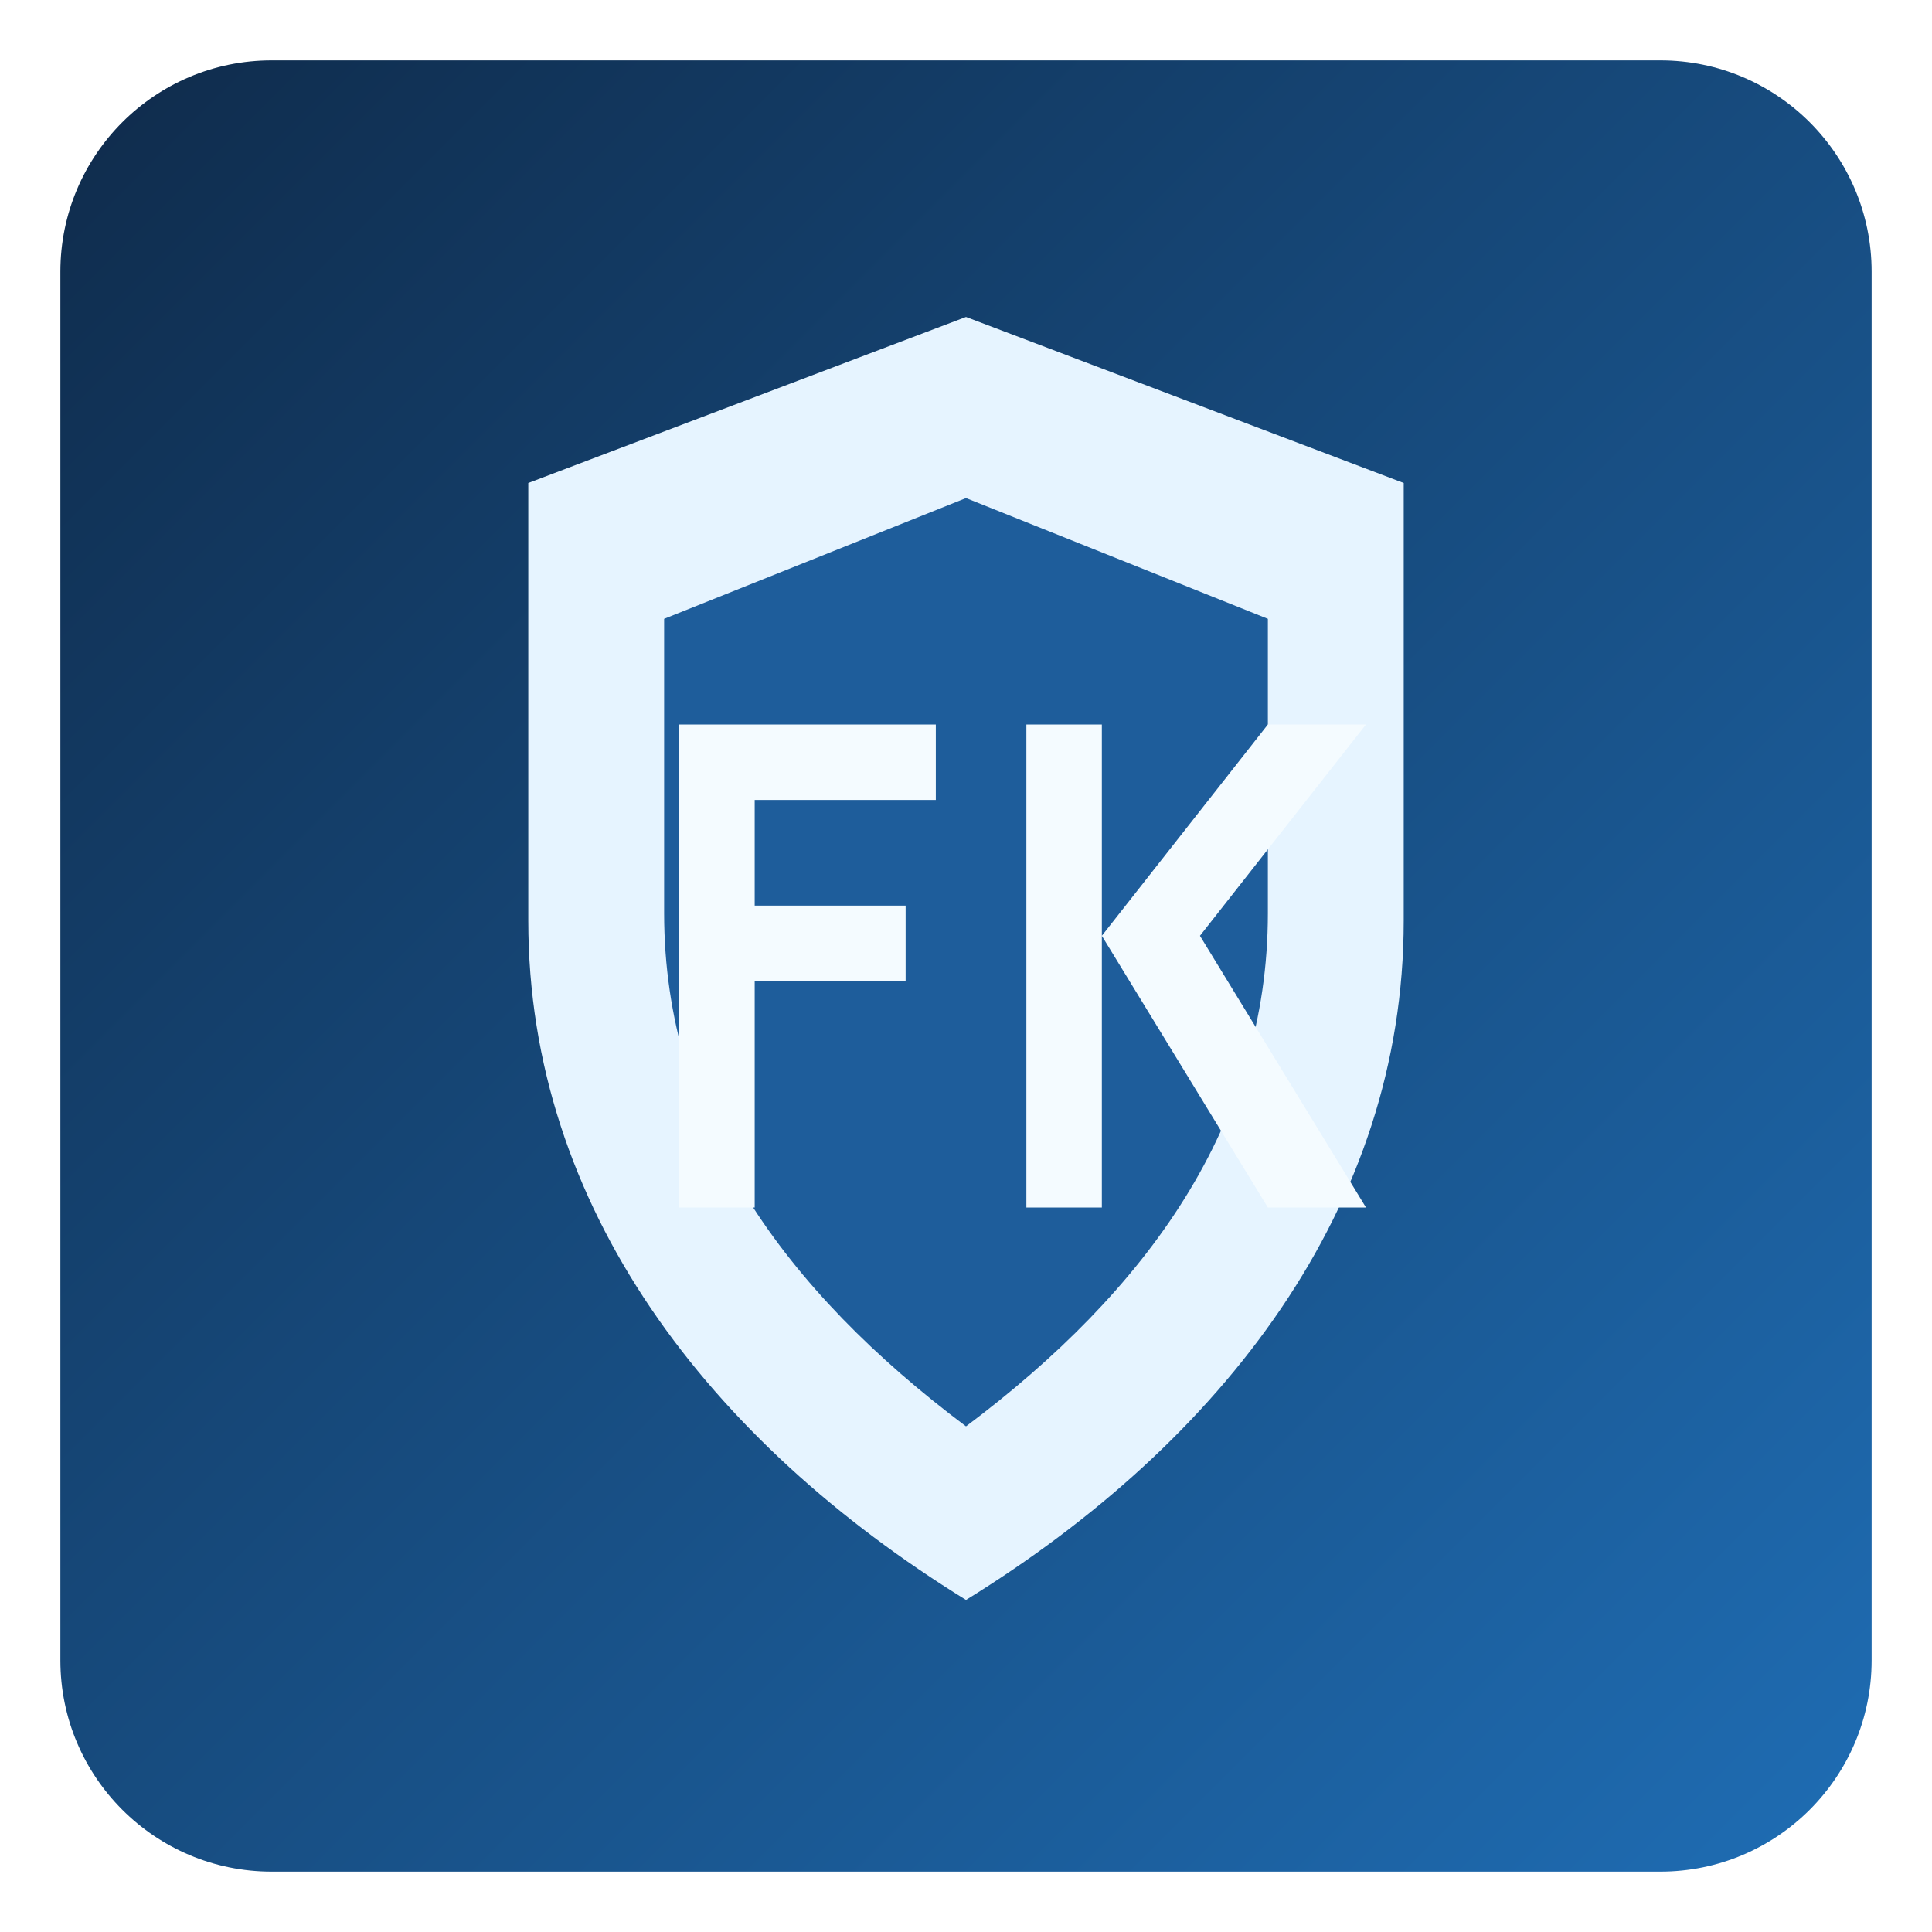
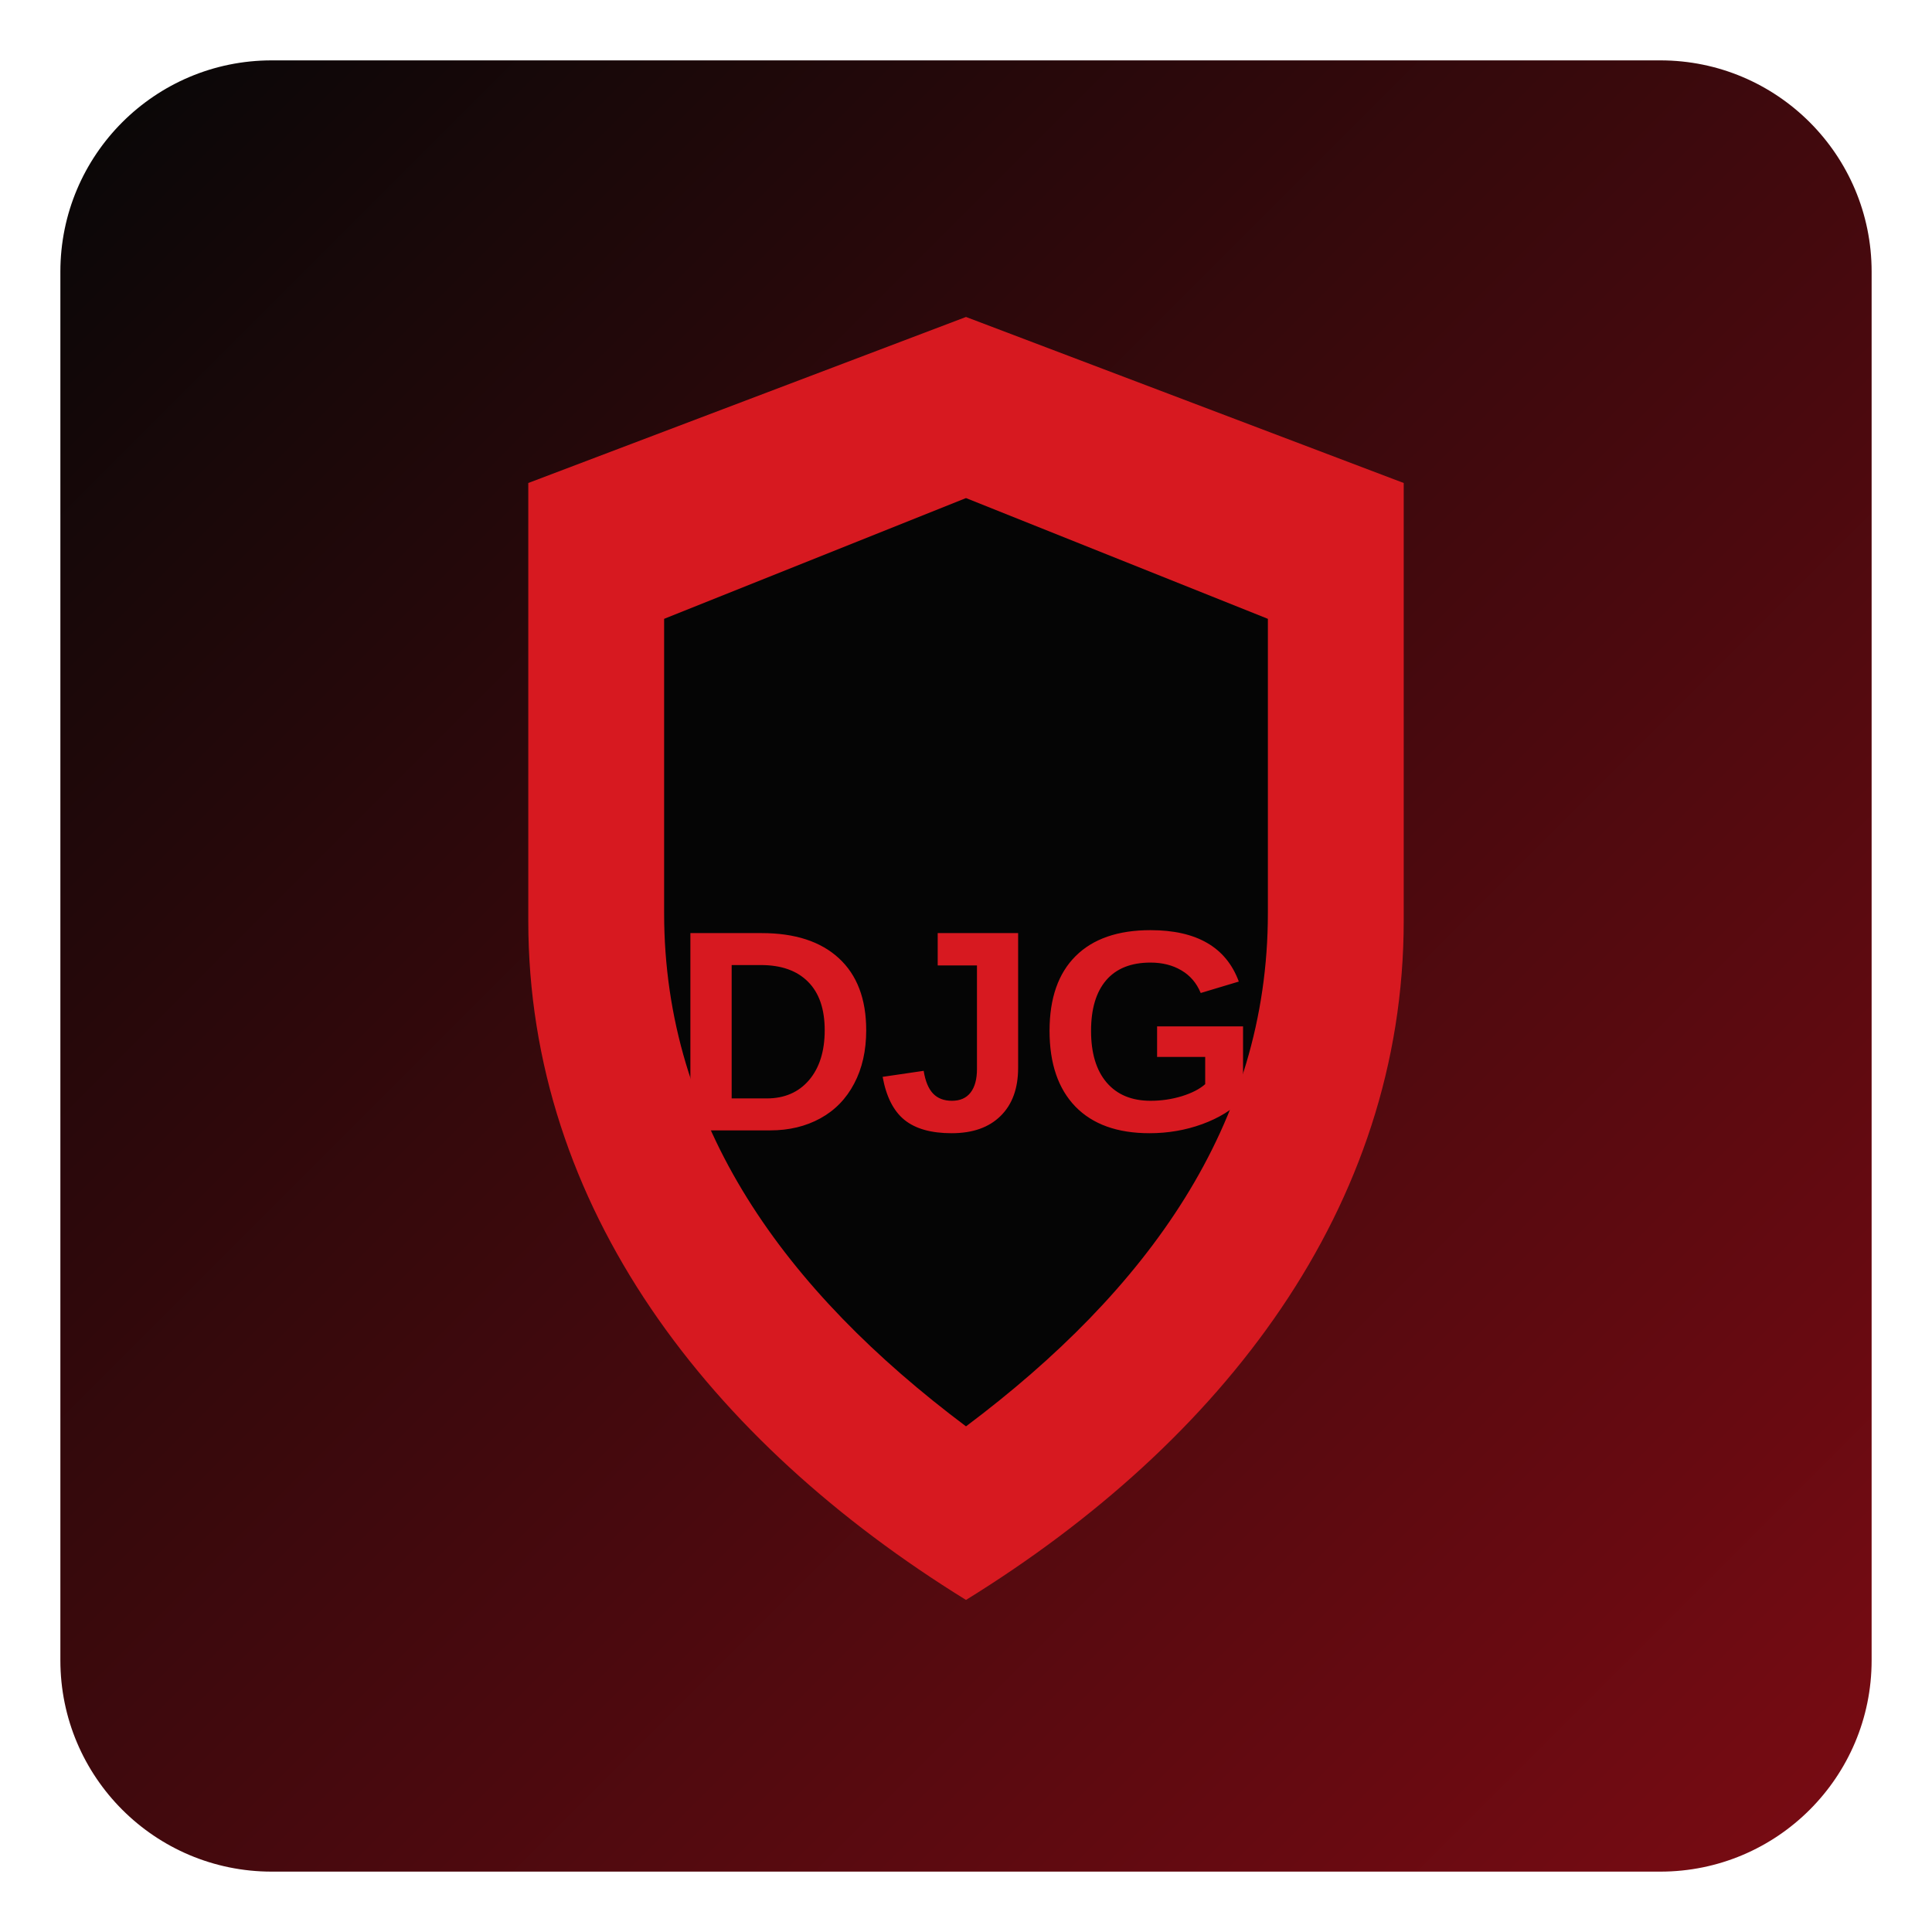
<svg xmlns="http://www.w3.org/2000/svg" viewBox="0 0 256 256" role="img" aria-labelledby="title desc">
  <defs>
    <linearGradient id="bg" x1="0" y1="0" x2="1" y2="1">
-       <stop offset="0%" stop-color="#0f2b4b" />
-       <stop offset="100%" stop-color="#1f6db4" />
+       <stop offset="0%" stop-color="#070707" />
+       <stop offset="100%" stop-color="#7a0b13" />
    </linearGradient>
  </defs>
  <rect x="8" y="8" width="240" height="240" rx="28" fill="url(#bg)" />
-   <path d="M128 42 186 64v58c0 38-24 69-58 90-34-21-58-52-58-90V64z" fill="#e6f4ff" />
-   <path d="M128 66 168 82v39c0 28-16 50-40 68-24-18-40-40-40-68V82z" fill="#1e5d9b" />
-   <path d="M90 96h10v64H90zm10 0h24v10h-24zm0 24h20v10h-20zM136 96h10v64h-10zm10 28 22-28h13l-22 28 22 36h-13z" fill="#f4fbff" />
+   <path d="M128 42 186 64v58c0 38-24 69-58 90-34-21-58-52-58-90V64z" fill="#d71920" />
+   <path d="M128 66 168 82v39c0 28-16 50-40 68-24-18-40-40-40-68V82z" fill="#050505" />
+   <text x="128" y="139" fill="#d71920" font-family="Arial, Helvetica, sans-serif" font-size="38" font-weight="800" text-anchor="middle" dominant-baseline="middle">DJG</text>
</svg>
